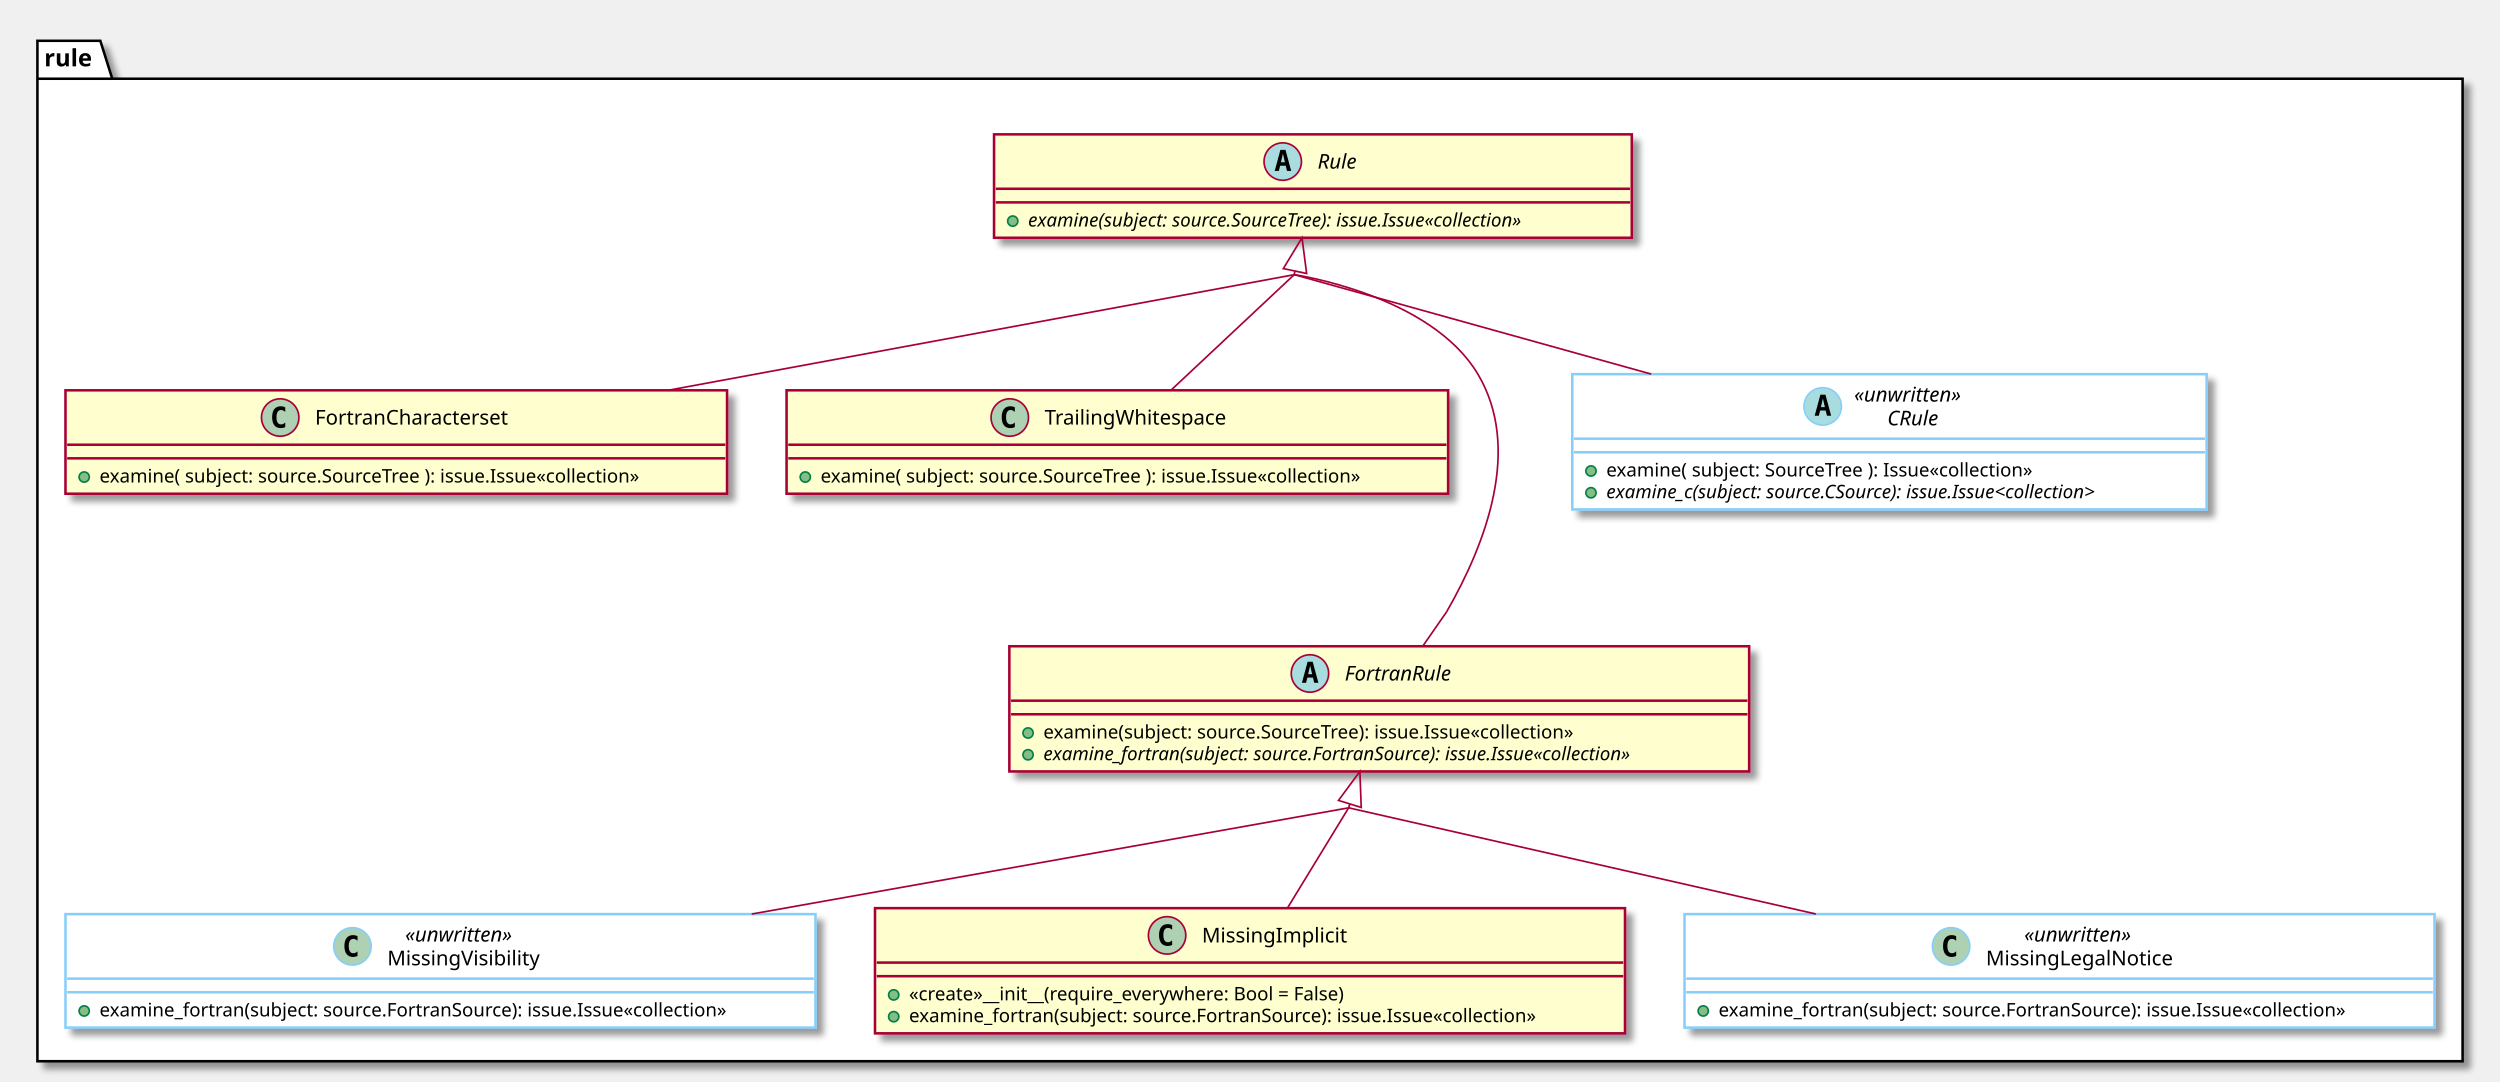
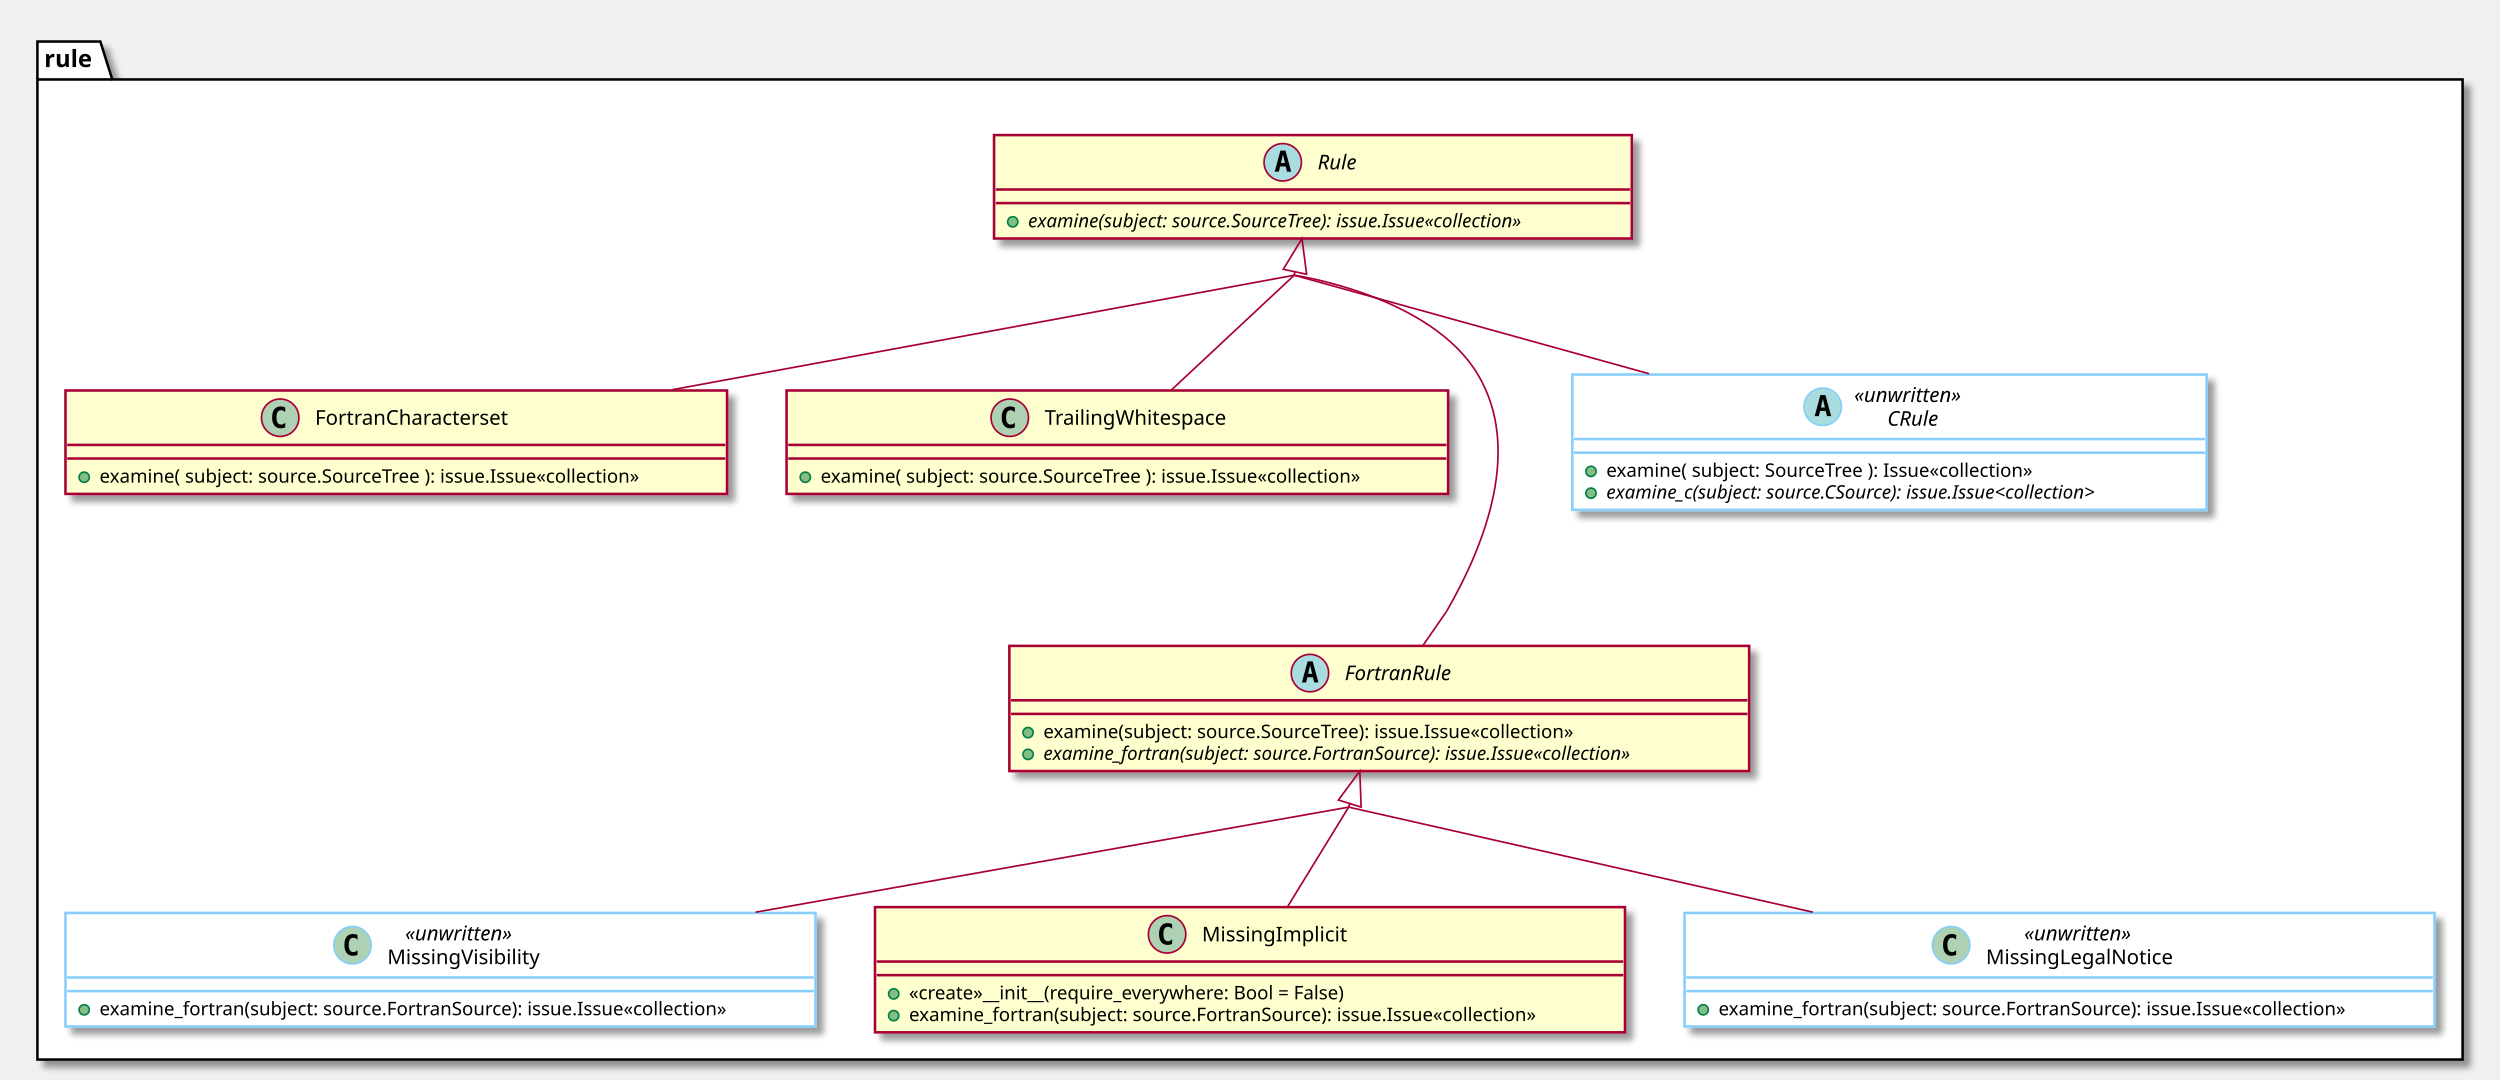
- <svg xmlns="http://www.w3.org/2000/svg" contentScriptType="application/ecmascript" contentStyleType="text/css" height="636px" preserveAspectRatio="none" style="width:1470px;height:636px;" version="1.1" viewBox="0 0 1470 636" width="1470px" zoomAndPan="magnify">
+ <svg xmlns="http://www.w3.org/2000/svg" contentScriptType="application/ecmascript" contentStyleType="text/css" height="635px" preserveAspectRatio="none" style="width:1470px;height:635px;" version="1.1" viewBox="0 0 1470 635" width="1470px" zoomAndPan="magnify">
  <defs>
    <filter height="300%" id="ff4th6ioobx0o" width="300%" x="-1" y="-1">
      <feGaussianBlur result="blurOut" stdDeviation="2.0" />
      <feColorMatrix in="blurOut" result="blurOut2" type="matrix" values="0 0 0 0 0 0 0 0 0 0 0 0 0 0 0 0 0 0 .4 0" />
      <feOffset dx="4.0" dy="4.0" in="blurOut2" result="blurOut3" />
      <feBlend in="SourceGraphic" in2="blurOut3" mode="normal" />
    </filter>
  </defs>
  <g>
-     <polygon fill="#FFFFFF" filter="url(#ff4th6ioobx0o)" points="22,24,59,24,66,46.297,1448,46.297,1448,624,22,624,22,24" style="stroke: #000000; stroke-width: 1.5;" />
-     <line style="stroke: #000000; stroke-width: 1.5;" x1="22" x2="66" y1="46.297" y2="46.297" />
-     <text fill="#000000" font-family="sans-serif" font-size="14" font-weight="bold" lengthAdjust="spacingAndGlyphs" textLength="31" x="26" y="38.995">rule</text>
-     <rect fill="#FEFECE" filter="url(#ff4th6ioobx0o)" height="60.805" id="rule.Rule" style="stroke: #A80036; stroke-width: 1.5;" width="375" x="584.5" y="79" />
-     <ellipse cx="754.25" cy="95" fill="#A9DCDF" rx="11" ry="11" style="stroke: #A80036; stroke-width: 1.0;" />
-     <path d="M754.359,90.344 L753.203,95.422 L755.531,95.422 L754.359,90.344 Z M752.875,88.109 L755.859,88.109 L759.219,100.5 L756.766,100.5 L756,97.438 L752.719,97.438 L751.969,100.5 L749.531,100.5 L752.875,88.109 Z " />
-     <text fill="#000000" font-family="sans-serif" font-size="12" font-style="italic" lengthAdjust="spacingAndGlyphs" textLength="27" x="774.75" y="99.154">Rule</text>
-     <line style="stroke: #A80036; stroke-width: 1.5;" x1="585.5" x2="958.5" y1="111" y2="111" />
-     <line style="stroke: #A80036; stroke-width: 1.5;" x1="585.5" x2="958.5" y1="119" y2="119" />
-     <ellipse cx="595.5" cy="130" fill="#84BE84" rx="3" ry="3" style="stroke: #038048; stroke-width: 1.0;" />
-     <text fill="#000000" font-family="sans-serif" font-size="11" font-style="italic" lengthAdjust="spacingAndGlyphs" textLength="349" x="604.5" y="133.21">examine(subject: source.SourceTree): issue.Issue«collection»</text>
-     <polygon fill="none" points="765.581,139.805,768.298,160.819,754.6,157.927" style="stroke: #A80036; stroke-width: 1.0;" />
-     <line style="stroke: #A80036; stroke-width: 1.0;" x1="761.449" x2="761" y1="159.373" y2="161.5" />
-     <rect fill="#FEFECE" filter="url(#ff4th6ioobx0o)" height="60.805" id="rule.FortranCharacterset" style="stroke: #A80036; stroke-width: 1.5;" width="389" x="38.5" y="229.5" />
-     <ellipse cx="164.75" cy="245.5" fill="#ADD1B2" rx="11" ry="11" style="stroke: #A80036; stroke-width: 1.0;" />
-     <path d="M167.719,251.141 Q167.141,251.438 166.5,251.578 Q165.859,251.734 165.156,251.734 Q162.656,251.734 161.328,250.094 Q160.016,248.438 160.016,245.312 Q160.016,242.188 161.328,240.531 Q162.656,238.875 165.156,238.875 Q165.859,238.875 166.5,239.031 Q167.156,239.188 167.719,239.484 L167.719,242.203 Q167.094,241.625 166.5,241.359 Q165.906,241.078 165.281,241.078 Q163.938,241.078 163.25,242.156 Q162.562,243.219 162.562,245.312 Q162.562,247.406 163.25,248.484 Q163.938,249.547 165.281,249.547 Q165.906,249.547 166.5,249.281 Q167.094,249 167.719,248.422 L167.719,251.141 Z " />
-     <text fill="#000000" font-family="sans-serif" font-size="12" lengthAdjust="spacingAndGlyphs" textLength="128" x="185.25" y="249.654">FortranCharacterset</text>
-     <line style="stroke: #A80036; stroke-width: 1.5;" x1="39.5" x2="426.5" y1="261.5" y2="261.5" />
-     <line style="stroke: #A80036; stroke-width: 1.5;" x1="39.5" x2="426.5" y1="269.5" y2="269.5" />
-     <ellipse cx="49.5" cy="280.5" fill="#84BE84" rx="3" ry="3" style="stroke: #038048; stroke-width: 1.0;" />
-     <text fill="#000000" font-family="sans-serif" font-size="11" lengthAdjust="spacingAndGlyphs" textLength="363" x="58.5" y="283.71">examine( subject: source.SourceTree ): issue.Issue«collection»</text>
-     <rect fill="#FEFECE" filter="url(#ff4th6ioobx0o)" height="60.805" id="rule.TrailingWhitespace" style="stroke: #A80036; stroke-width: 1.5;" width="389" x="462.5" y="229.5" />
-     <ellipse cx="593.75" cy="245.5" fill="#ADD1B2" rx="11" ry="11" style="stroke: #A80036; stroke-width: 1.0;" />
-     <path d="M596.719,251.141 Q596.141,251.438 595.5,251.578 Q594.859,251.734 594.156,251.734 Q591.656,251.734 590.328,250.094 Q589.016,248.438 589.016,245.312 Q589.016,242.188 590.328,240.531 Q591.656,238.875 594.156,238.875 Q594.859,238.875 595.5,239.031 Q596.156,239.188 596.719,239.484 L596.719,242.203 Q596.094,241.625 595.5,241.359 Q594.906,241.078 594.281,241.078 Q592.938,241.078 592.25,242.156 Q591.562,243.219 591.562,245.312 Q591.562,247.406 592.25,248.484 Q592.938,249.547 594.281,249.547 Q594.906,249.547 595.5,249.281 Q596.094,249 596.719,248.422 L596.719,251.141 Z " />
-     <text fill="#000000" font-family="sans-serif" font-size="12" lengthAdjust="spacingAndGlyphs" textLength="118" x="614.25" y="249.654">TrailingWhitespace</text>
-     <line style="stroke: #A80036; stroke-width: 1.5;" x1="463.5" x2="850.5" y1="261.5" y2="261.5" />
-     <line style="stroke: #A80036; stroke-width: 1.5;" x1="463.5" x2="850.5" y1="269.5" y2="269.5" />
-     <ellipse cx="473.5" cy="280.5" fill="#84BE84" rx="3" ry="3" style="stroke: #038048; stroke-width: 1.0;" />
-     <text fill="#000000" font-family="sans-serif" font-size="11" lengthAdjust="spacingAndGlyphs" textLength="363" x="482.5" y="283.71">examine( subject: source.SourceTree ): issue.Issue«collection»</text>
-     <rect fill="#FEFECE" filter="url(#ff4th6ioobx0o)" height="73.609" id="rule.FortranRule" style="stroke: #A80036; stroke-width: 1.5;" width="435" x="593.5" y="380" />
-     <ellipse cx="770.25" cy="396" fill="#A9DCDF" rx="11" ry="11" style="stroke: #A80036; stroke-width: 1.0;" />
-     <path d="M770.359,391.344 L769.203,396.422 L771.531,396.422 L770.359,391.344 Z M768.875,389.109 L771.859,389.109 L775.219,401.5 L772.766,401.5 L772,398.438 L768.719,398.438 L767.969,401.5 L765.531,401.5 L768.875,389.109 Z " />
-     <text fill="#000000" font-family="sans-serif" font-size="12" font-style="italic" lengthAdjust="spacingAndGlyphs" textLength="73" x="790.75" y="400.154">FortranRule</text>
-     <line style="stroke: #A80036; stroke-width: 1.5;" x1="594.5" x2="1027.5" y1="412" y2="412" />
-     <line style="stroke: #A80036; stroke-width: 1.5;" x1="594.5" x2="1027.5" y1="420" y2="420" />
-     <ellipse cx="604.5" cy="431" fill="#84BE84" rx="3" ry="3" style="stroke: #038048; stroke-width: 1.0;" />
-     <text fill="#000000" font-family="sans-serif" font-size="11" lengthAdjust="spacingAndGlyphs" textLength="355" x="613.5" y="434.21">examine(subject: source.SourceTree): issue.Issue«collection»</text>
-     <ellipse cx="604.5" cy="443.805" fill="#84BE84" rx="3" ry="3" style="stroke: #038048; stroke-width: 1.0;" />
-     <text fill="#000000" font-family="sans-serif" font-size="11" font-style="italic" lengthAdjust="spacingAndGlyphs" textLength="409" x="613.5" y="447.015">examine_fortran(subject: source.FortranSource): issue.Issue«collection»</text>
-     <polygon fill="none" points="799.616,453.609,800.394,474.785,787.019,470.648" style="stroke: #A80036; stroke-width: 1.0;" />
-     <line style="stroke: #A80036; stroke-width: 1.0;" x1="793.706" x2="793" y1="472.716" y2="475" />
-     <line style="stroke: #A80036; stroke-width: 1.0;" x1="836.554" x2="850.6" y1="380" y2="359.77" />
-     <rect fill="#FFFFFF" filter="url(#ff4th6ioobx0o)" height="66.742" id="rule.MissingVisibility" style="stroke: #87CEFA; stroke-width: 1.5;" width="441" x="38.5" y="537.5" />
-     <ellipse cx="207.25" cy="556.469" fill="#ADD1B2" rx="11" ry="11" style="stroke: #87CEFA; stroke-width: 1.0;" />
-     <path d="M210.219,562.109 Q209.641,562.406 209,562.547 Q208.359,562.703 207.656,562.703 Q205.156,562.703 203.828,561.062 Q202.516,559.406 202.516,556.281 Q202.516,553.156 203.828,551.5 Q205.156,549.844 207.656,549.844 Q208.359,549.844 209,550 Q209.656,550.156 210.219,550.453 L210.219,553.172 Q209.594,552.594 209,552.328 Q208.406,552.047 207.781,552.047 Q206.438,552.047 205.75,553.125 Q205.062,554.188 205.062,556.281 Q205.062,558.375 205.75,559.453 Q206.438,560.516 207.781,560.516 Q208.406,560.516 209,560.25 Q209.594,559.969 210.219,559.391 L210.219,562.109 Z " />
-     <text fill="#000000" font-family="sans-serif" font-size="12" font-style="italic" lengthAdjust="spacingAndGlyphs" textLength="74" x="238.25" y="553.639">«unwritten»</text>
-     <text fill="#000000" font-family="sans-serif" font-size="12" lengthAdjust="spacingAndGlyphs" textLength="95" x="227.75" y="567.607">MissingVisibility</text>
-     <line style="stroke: #87CEFA; stroke-width: 1.5;" x1="39.5" x2="478.5" y1="575.438" y2="575.438" />
-     <line style="stroke: #87CEFA; stroke-width: 1.5;" x1="39.5" x2="478.5" y1="583.438" y2="583.438" />
-     <ellipse cx="49.5" cy="594.438" fill="#84BE84" rx="3" ry="3" style="stroke: #038048; stroke-width: 1.0;" />
-     <text fill="#000000" font-family="sans-serif" font-size="11" lengthAdjust="spacingAndGlyphs" textLength="415" x="58.5" y="597.648">examine_fortran(subject: source.FortranSource): issue.Issue«collection»</text>
-     <rect fill="#FEFECE" filter="url(#ff4th6ioobx0o)" height="73.609" id="rule.MissingImplicit" style="stroke: #A80036; stroke-width: 1.5;" width="441" x="514.5" y="534" />
-     <ellipse cx="686.25" cy="550" fill="#ADD1B2" rx="11" ry="11" style="stroke: #A80036; stroke-width: 1.0;" />
-     <path d="M689.219,555.641 Q688.641,555.938 688,556.078 Q687.359,556.234 686.656,556.234 Q684.156,556.234 682.828,554.594 Q681.516,552.938 681.516,549.812 Q681.516,546.688 682.828,545.031 Q684.156,543.375 686.656,543.375 Q687.359,543.375 688,543.531 Q688.656,543.688 689.219,543.984 L689.219,546.703 Q688.594,546.125 688,545.859 Q687.406,545.578 686.781,545.578 Q685.438,545.578 684.75,546.656 Q684.062,547.719 684.062,549.812 Q684.062,551.906 684.75,552.984 Q685.438,554.047 686.781,554.047 Q687.406,554.047 688,553.781 Q688.594,553.5 689.219,552.922 L689.219,555.641 Z " />
-     <text fill="#000000" font-family="sans-serif" font-size="12" lengthAdjust="spacingAndGlyphs" textLength="89" x="706.75" y="554.154">MissingImplicit</text>
-     <line style="stroke: #A80036; stroke-width: 1.5;" x1="515.5" x2="954.5" y1="566" y2="566" />
-     <line style="stroke: #A80036; stroke-width: 1.5;" x1="515.5" x2="954.5" y1="574" y2="574" />
-     <ellipse cx="525.5" cy="585" fill="#84BE84" rx="3" ry="3" style="stroke: #038048; stroke-width: 1.0;" />
-     <text fill="#000000" font-family="sans-serif" font-size="11" lengthAdjust="spacingAndGlyphs" textLength="292" x="534.5" y="588.21">«create»__init__(require_everywhere: Bool = False)</text>
-     <ellipse cx="525.5" cy="597.805" fill="#84BE84" rx="3" ry="3" style="stroke: #038048; stroke-width: 1.0;" />
-     <text fill="#000000" font-family="sans-serif" font-size="11" lengthAdjust="spacingAndGlyphs" textLength="415" x="534.5" y="601.015">examine_fortran(subject: source.FortranSource): issue.Issue«collection»</text>
-     <rect fill="#FFFFFF" filter="url(#ff4th6ioobx0o)" height="66.742" id="rule.MissingLegalNotice" style="stroke: #87CEFA; stroke-width: 1.5;" width="441" x="990.5" y="537.5" />
-     <ellipse cx="1147.25" cy="556.469" fill="#ADD1B2" rx="11" ry="11" style="stroke: #87CEFA; stroke-width: 1.0;" />
-     <path d="M1150.219,562.109 Q1149.641,562.406 1149,562.547 Q1148.359,562.703 1147.656,562.703 Q1145.156,562.703 1143.828,561.062 Q1142.516,559.406 1142.516,556.281 Q1142.516,553.156 1143.828,551.5 Q1145.156,549.844 1147.656,549.844 Q1148.359,549.844 1149,550 Q1149.656,550.156 1150.219,550.453 L1150.219,553.172 Q1149.594,552.594 1149,552.328 Q1148.406,552.047 1147.781,552.047 Q1146.438,552.047 1145.75,553.125 Q1145.062,554.188 1145.062,556.281 Q1145.062,558.375 1145.75,559.453 Q1146.438,560.516 1147.781,560.516 Q1148.406,560.516 1149,560.25 Q1149.594,559.969 1150.219,559.391 L1150.219,562.109 Z " />
-     <text fill="#000000" font-family="sans-serif" font-size="12" font-style="italic" lengthAdjust="spacingAndGlyphs" textLength="74" x="1190.25" y="553.639">«unwritten»</text>
-     <text fill="#000000" font-family="sans-serif" font-size="12" lengthAdjust="spacingAndGlyphs" textLength="119" x="1167.75" y="567.607">MissingLegalNotice</text>
-     <line style="stroke: #87CEFA; stroke-width: 1.5;" x1="991.5" x2="1430.5" y1="575.438" y2="575.438" />
-     <line style="stroke: #87CEFA; stroke-width: 1.5;" x1="991.5" x2="1430.5" y1="583.438" y2="583.438" />
-     <ellipse cx="1001.5" cy="594.438" fill="#84BE84" rx="3" ry="3" style="stroke: #038048; stroke-width: 1.0;" />
-     <text fill="#000000" font-family="sans-serif" font-size="11" lengthAdjust="spacingAndGlyphs" textLength="415" x="1010.5" y="597.648">examine_fortran(subject: source.FortranSource): issue.Issue«collection»</text>
-     <rect fill="#FFFFFF" filter="url(#ff4th6ioobx0o)" height="79.547" id="rule.CRule" style="stroke: #87CEFA; stroke-width: 1.5;" width="373" x="924.5" y="220" />
-     <ellipse cx="1071.75" cy="238.969" fill="#A9DCDF" rx="11" ry="11" style="stroke: #87CEFA; stroke-width: 1.0;" />
-     <path d="M1071.859,234.312 L1070.703,239.391 L1073.031,239.391 L1071.859,234.312 Z M1070.375,232.078 L1073.359,232.078 L1076.719,244.469 L1074.266,244.469 L1073.5,241.406 L1070.219,241.406 L1069.469,244.469 L1067.031,244.469 L1070.375,232.078 Z " />
-     <text fill="#000000" font-family="sans-serif" font-size="12" font-style="italic" lengthAdjust="spacingAndGlyphs" textLength="74" x="1090.25" y="236.139">«unwritten»</text>
-     <text fill="#000000" font-family="sans-serif" font-size="12" font-style="italic" lengthAdjust="spacingAndGlyphs" textLength="35" x="1109.75" y="250.107">CRule</text>
-     <line style="stroke: #87CEFA; stroke-width: 1.5;" x1="925.5" x2="1296.5" y1="257.938" y2="257.938" />
-     <line style="stroke: #87CEFA; stroke-width: 1.5;" x1="925.5" x2="1296.5" y1="265.938" y2="265.938" />
-     <ellipse cx="935.5" cy="276.938" fill="#84BE84" rx="3" ry="3" style="stroke: #038048; stroke-width: 1.0;" />
-     <text fill="#000000" font-family="sans-serif" font-size="11" lengthAdjust="spacingAndGlyphs" textLength="285" x="944.5" y="280.148">examine( subject: SourceTree ): Issue«collection»</text>
-     <ellipse cx="935.5" cy="289.742" fill="#84BE84" rx="3" ry="3" style="stroke: #038048; stroke-width: 1.0;" />
-     <text fill="#000000" font-family="sans-serif" font-size="11" font-style="italic" lengthAdjust="spacingAndGlyphs" textLength="347" x="944.5" y="292.953">examine_c(subject: source.CSource): issue.Issue&lt;collection&gt;</text>
-     <path d="M761,161.5 C761,161.5 548.25,200.79 392.85,229.48 " fill="none" id="rule.Rule&lt;-rule.FortranCharacterset" style="stroke: #A80036; stroke-width: 1.0;" />
-     <path d="M761,161.5 C761,161.5 719.1,200.79 688.49,229.48 " fill="none" id="rule.Rule&lt;-rule.TrailingWhitespace" style="stroke: #A80036; stroke-width: 1.0;" />
-     <path d="M761,161.5 C761,161.5 841.07,173.1 869,220 C894.79,263.29 874.12,318.86 850.6,359.77 " fill="none" id="rule.Rule&lt;-rule.FortranRule" style="stroke: #A80036; stroke-width: 1.0;" />
-     <path d="M793,475 C793,475 596.61,509.94 442.03,537.44 " fill="none" id="rule.FortranRule&lt;-rule.MissingVisibility" style="stroke: #A80036; stroke-width: 1.0;" />
-     <path d="M793,475 C793,475 773.48,506.97 757.09,533.81 " fill="none" id="rule.FortranRule&lt;-rule.MissingImplicit" style="stroke: #A80036; stroke-width: 1.0;" />
-     <path d="M793,475 C793,475 946.73,509.94 1067.73,537.44 " fill="none" id="rule.FortranRule&lt;-rule.MissingLegalNotice" style="stroke: #A80036; stroke-width: 1.0;" />
-     <path d="M761,161.5 C761,161.5 873.48,192.83 970.91,219.97 " fill="none" id="rule.Rule&lt;-rule.CRule" style="stroke: #A80036; stroke-width: 1.0;" />
+     <polygon fill="#FFFFFF" filter="url(#ff4th6ioobx0o)" points="22,24.43,59,24.43,66,46.727,1448,46.727,1448,623,22,623,22,24.43" style="stroke: #000000; stroke-width: 1.5;" />
+     <line style="stroke: #000000; stroke-width: 1.5;" x1="22" x2="66" y1="46.727" y2="46.727" />
+     <text fill="#000000" font-family="sans-serif" font-size="14" font-weight="bold" lengthAdjust="spacingAndGlyphs" textLength="31" x="26" y="39.425">rule</text>
+     <rect fill="#FEFECE" filter="url(#ff4th6ioobx0o)" height="60.805" id="rule.Rule" style="stroke: #A80036; stroke-width: 1.5;" width="375" x="584.5" y="79.43" />
+     <ellipse cx="754.25" cy="95.43" fill="#A9DCDF" rx="11" ry="11" style="stroke: #A80036; stroke-width: 1.0;" />
+     <path d="M754.359,90.774 L753.203,95.852 L755.531,95.852 L754.359,90.774 Z M752.875,88.539 L755.859,88.539 L759.219,100.93 L756.766,100.93 L756,97.868 L752.719,97.868 L751.969,100.93 L749.531,100.93 L752.875,88.539 Z " />
+     <text fill="#000000" font-family="sans-serif" font-size="12" font-style="italic" lengthAdjust="spacingAndGlyphs" textLength="27" x="774.75" y="99.584">Rule</text>
+     <line style="stroke: #A80036; stroke-width: 1.5;" x1="585.5" x2="958.5" y1="111.43" y2="111.43" />
+     <line style="stroke: #A80036; stroke-width: 1.5;" x1="585.5" x2="958.5" y1="119.43" y2="119.43" />
+     <ellipse cx="595.5" cy="130.43" fill="#84BE84" rx="3" ry="3" style="stroke: #038048; stroke-width: 1.0;" />
+     <text fill="#000000" font-family="sans-serif" font-size="11" font-style="italic" lengthAdjust="spacingAndGlyphs" textLength="349" x="604.5" y="133.64">examine(subject: source.SourceTree): issue.Issue«collection»</text>
+     <polygon fill="none" points="765.568,140.235,768.278,161.25,754.581,158.353" style="stroke: #A80036; stroke-width: 1.0;" />
+     <line style="stroke: #A80036; stroke-width: 1.0;" x1="761.429" x2="761" y1="159.802" y2="161.83" />
+     <rect fill="#FEFECE" filter="url(#ff4th6ioobx0o)" height="60.805" id="rule.FortranCharacterset" style="stroke: #A80036; stroke-width: 1.5;" width="389" x="38.5" y="229.61" />
+     <ellipse cx="164.75" cy="245.61" fill="#ADD1B2" rx="11" ry="11" style="stroke: #A80036; stroke-width: 1.0;" />
+     <path d="M167.719,251.251 Q167.141,251.548 166.5,251.688 Q165.859,251.844 165.156,251.844 Q162.656,251.844 161.328,250.204 Q160.016,248.548 160.016,245.423 Q160.016,242.298 161.328,240.641 Q162.656,238.985 165.156,238.985 Q165.859,238.985 166.5,239.141 Q167.156,239.298 167.719,239.594 L167.719,242.313 Q167.094,241.735 166.5,241.469 Q165.906,241.188 165.281,241.188 Q163.938,241.188 163.25,242.266 Q162.562,243.329 162.562,245.423 Q162.562,247.516 163.25,248.594 Q163.938,249.657 165.281,249.657 Q165.906,249.657 166.5,249.391 Q167.094,249.11 167.719,248.532 L167.719,251.251 Z " />
+     <text fill="#000000" font-family="sans-serif" font-size="12" lengthAdjust="spacingAndGlyphs" textLength="128" x="185.25" y="249.764">FortranCharacterset</text>
+     <line style="stroke: #A80036; stroke-width: 1.5;" x1="39.5" x2="426.5" y1="261.61" y2="261.61" />
+     <line style="stroke: #A80036; stroke-width: 1.5;" x1="39.5" x2="426.5" y1="269.61" y2="269.61" />
+     <ellipse cx="49.5" cy="280.61" fill="#84BE84" rx="3" ry="3" style="stroke: #038048; stroke-width: 1.0;" />
+     <text fill="#000000" font-family="sans-serif" font-size="11" lengthAdjust="spacingAndGlyphs" textLength="363" x="58.5" y="283.82">examine( subject: source.SourceTree ): issue.Issue«collection»</text>
+     <rect fill="#FEFECE" filter="url(#ff4th6ioobx0o)" height="60.805" id="rule.TrailingWhitespace" style="stroke: #A80036; stroke-width: 1.5;" width="389" x="462.5" y="229.61" />
+     <ellipse cx="593.75" cy="245.61" fill="#ADD1B2" rx="11" ry="11" style="stroke: #A80036; stroke-width: 1.0;" />
+     <path d="M596.719,251.251 Q596.141,251.548 595.5,251.688 Q594.859,251.844 594.156,251.844 Q591.656,251.844 590.328,250.204 Q589.016,248.548 589.016,245.423 Q589.016,242.298 590.328,240.641 Q591.656,238.985 594.156,238.985 Q594.859,238.985 595.5,239.141 Q596.156,239.298 596.719,239.594 L596.719,242.313 Q596.094,241.735 595.5,241.469 Q594.906,241.188 594.281,241.188 Q592.938,241.188 592.25,242.266 Q591.562,243.329 591.562,245.423 Q591.562,247.516 592.25,248.594 Q592.938,249.657 594.281,249.657 Q594.906,249.657 595.5,249.391 Q596.094,249.11 596.719,248.532 L596.719,251.251 Z " />
+     <text fill="#000000" font-family="sans-serif" font-size="12" lengthAdjust="spacingAndGlyphs" textLength="118" x="614.25" y="249.764">TrailingWhitespace</text>
+     <line style="stroke: #A80036; stroke-width: 1.5;" x1="463.5" x2="850.5" y1="261.61" y2="261.61" />
+     <line style="stroke: #A80036; stroke-width: 1.5;" x1="463.5" x2="850.5" y1="269.61" y2="269.61" />
+     <ellipse cx="473.5" cy="280.61" fill="#84BE84" rx="3" ry="3" style="stroke: #038048; stroke-width: 1.0;" />
+     <text fill="#000000" font-family="sans-serif" font-size="11" lengthAdjust="spacingAndGlyphs" textLength="363" x="482.5" y="283.82">examine( subject: source.SourceTree ): issue.Issue«collection»</text>
+     <rect fill="#FEFECE" filter="url(#ff4th6ioobx0o)" height="73.609" id="rule.FortranRule" style="stroke: #A80036; stroke-width: 1.5;" width="435" x="593.5" y="379.78" />
+     <ellipse cx="770.25" cy="395.78" fill="#A9DCDF" rx="11" ry="11" style="stroke: #A80036; stroke-width: 1.0;" />
+     <path d="M770.359,391.124 L769.203,396.202 L771.531,396.202 L770.359,391.124 Z M768.875,388.889 L771.859,388.889 L775.219,401.28 L772.766,401.28 L772,398.217 L768.719,398.217 L767.969,401.28 L765.531,401.28 L768.875,388.889 Z " />
+     <text fill="#000000" font-family="sans-serif" font-size="12" font-style="italic" lengthAdjust="spacingAndGlyphs" textLength="73" x="790.75" y="399.934">FortranRule</text>
+     <line style="stroke: #A80036; stroke-width: 1.5;" x1="594.5" x2="1027.5" y1="411.78" y2="411.78" />
+     <line style="stroke: #A80036; stroke-width: 1.5;" x1="594.5" x2="1027.5" y1="419.78" y2="419.78" />
+     <ellipse cx="604.5" cy="430.78" fill="#84BE84" rx="3" ry="3" style="stroke: #038048; stroke-width: 1.0;" />
+     <text fill="#000000" font-family="sans-serif" font-size="11" lengthAdjust="spacingAndGlyphs" textLength="355" x="613.5" y="433.99">examine(subject: source.SourceTree): issue.Issue«collection»</text>
+     <ellipse cx="604.5" cy="443.585" fill="#84BE84" rx="3" ry="3" style="stroke: #038048; stroke-width: 1.0;" />
+     <text fill="#000000" font-family="sans-serif" font-size="11" font-style="italic" lengthAdjust="spacingAndGlyphs" textLength="409" x="613.5" y="446.795">examine_fortran(subject: source.FortranSource): issue.Issue«collection»</text>
+     <polygon fill="none" points="799.579,453.389,800.337,474.565,786.966,470.416" style="stroke: #A80036; stroke-width: 1.0;" />
+     <line style="stroke: #A80036; stroke-width: 1.0;" x1="793.651" x2="793" y1="472.491" y2="474.59" />
+     <line style="stroke: #A80036; stroke-width: 1.0;" x1="836.524" x2="850.56" y1="379.78" y2="359.54" />
+     <rect fill="#FFFFFF" filter="url(#ff4th6ioobx0o)" height="66.742" id="rule.MissingVisibility" style="stroke: #87CEFA; stroke-width: 1.5;" width="441" x="38.5" y="536.82" />
+     <ellipse cx="207.25" cy="555.789" fill="#ADD1B2" rx="11" ry="11" style="stroke: #87CEFA; stroke-width: 1.0;" />
+     <path d="M210.219,561.429 Q209.641,561.726 209,561.867 Q208.359,562.023 207.656,562.023 Q205.156,562.023 203.828,560.383 Q202.516,558.726 202.516,555.601 Q202.516,552.476 203.828,550.82 Q205.156,549.164 207.656,549.164 Q208.359,549.164 209,549.32 Q209.656,549.476 210.219,549.773 L210.219,552.492 Q209.594,551.914 209,551.648 Q208.406,551.367 207.781,551.367 Q206.438,551.367 205.75,552.445 Q205.062,553.508 205.062,555.601 Q205.062,557.695 205.75,558.773 Q206.438,559.836 207.781,559.836 Q208.406,559.836 209,559.57 Q209.594,559.289 210.219,558.711 L210.219,561.429 Z " />
+     <text fill="#000000" font-family="sans-serif" font-size="12" font-style="italic" lengthAdjust="spacingAndGlyphs" textLength="74" x="238.25" y="552.959">«unwritten»</text>
+     <text fill="#000000" font-family="sans-serif" font-size="12" lengthAdjust="spacingAndGlyphs" textLength="95" x="227.75" y="566.927">MissingVisibility</text>
+     <line style="stroke: #87CEFA; stroke-width: 1.5;" x1="39.5" x2="478.5" y1="574.758" y2="574.758" />
+     <line style="stroke: #87CEFA; stroke-width: 1.5;" x1="39.5" x2="478.5" y1="582.758" y2="582.758" />
+     <ellipse cx="49.5" cy="593.758" fill="#84BE84" rx="3" ry="3" style="stroke: #038048; stroke-width: 1.0;" />
+     <text fill="#000000" font-family="sans-serif" font-size="11" lengthAdjust="spacingAndGlyphs" textLength="415" x="58.5" y="596.968">examine_fortran(subject: source.FortranSource): issue.Issue«collection»</text>
+     <rect fill="#FEFECE" filter="url(#ff4th6ioobx0o)" height="73.609" id="rule.MissingImplicit" style="stroke: #A80036; stroke-width: 1.5;" width="441" x="514.5" y="533.39" />
+     <ellipse cx="686.25" cy="549.39" fill="#ADD1B2" rx="11" ry="11" style="stroke: #A80036; stroke-width: 1.0;" />
+     <path d="M689.219,555.031 Q688.641,555.327 688,555.468 Q687.359,555.624 686.656,555.624 Q684.156,555.624 682.828,553.984 Q681.516,552.327 681.516,549.202 Q681.516,546.077 682.828,544.421 Q684.156,542.765 686.656,542.765 Q687.359,542.765 688,542.921 Q688.656,543.077 689.219,543.374 L689.219,546.093 Q688.594,545.515 688,545.249 Q687.406,544.968 686.781,544.968 Q685.438,544.968 684.75,546.046 Q684.062,547.109 684.062,549.202 Q684.062,551.296 684.75,552.374 Q685.438,553.437 686.781,553.437 Q687.406,553.437 688,553.171 Q688.594,552.89 689.219,552.312 L689.219,555.031 Z " />
+     <text fill="#000000" font-family="sans-serif" font-size="12" lengthAdjust="spacingAndGlyphs" textLength="89" x="706.75" y="553.544">MissingImplicit</text>
+     <line style="stroke: #A80036; stroke-width: 1.5;" x1="515.5" x2="954.5" y1="565.39" y2="565.39" />
+     <line style="stroke: #A80036; stroke-width: 1.5;" x1="515.5" x2="954.5" y1="573.39" y2="573.39" />
+     <ellipse cx="525.5" cy="584.39" fill="#84BE84" rx="3" ry="3" style="stroke: #038048; stroke-width: 1.0;" />
+     <text fill="#000000" font-family="sans-serif" font-size="11" lengthAdjust="spacingAndGlyphs" textLength="292" x="534.5" y="587.6">«create»__init__(require_everywhere: Bool = False)</text>
+     <ellipse cx="525.5" cy="597.195" fill="#84BE84" rx="3" ry="3" style="stroke: #038048; stroke-width: 1.0;" />
+     <text fill="#000000" font-family="sans-serif" font-size="11" lengthAdjust="spacingAndGlyphs" textLength="415" x="534.5" y="600.405">examine_fortran(subject: source.FortranSource): issue.Issue«collection»</text>
+     <rect fill="#FFFFFF" filter="url(#ff4th6ioobx0o)" height="66.742" id="rule.MissingLegalNotice" style="stroke: #87CEFA; stroke-width: 1.5;" width="441" x="990.5" y="536.82" />
+     <ellipse cx="1147.25" cy="555.789" fill="#ADD1B2" rx="11" ry="11" style="stroke: #87CEFA; stroke-width: 1.0;" />
+     <path d="M1150.219,561.429 Q1149.641,561.726 1149,561.867 Q1148.359,562.023 1147.656,562.023 Q1145.156,562.023 1143.828,560.383 Q1142.516,558.726 1142.516,555.601 Q1142.516,552.476 1143.828,550.82 Q1145.156,549.164 1147.656,549.164 Q1148.359,549.164 1149,549.32 Q1149.656,549.476 1150.219,549.773 L1150.219,552.492 Q1149.594,551.914 1149,551.648 Q1148.406,551.367 1147.781,551.367 Q1146.438,551.367 1145.75,552.445 Q1145.062,553.508 1145.062,555.601 Q1145.062,557.695 1145.75,558.773 Q1146.438,559.836 1147.781,559.836 Q1148.406,559.836 1149,559.57 Q1149.594,559.289 1150.219,558.711 L1150.219,561.429 Z " />
+     <text fill="#000000" font-family="sans-serif" font-size="12" font-style="italic" lengthAdjust="spacingAndGlyphs" textLength="74" x="1190.25" y="552.959">«unwritten»</text>
+     <text fill="#000000" font-family="sans-serif" font-size="12" lengthAdjust="spacingAndGlyphs" textLength="119" x="1167.75" y="566.927">MissingLegalNotice</text>
+     <line style="stroke: #87CEFA; stroke-width: 1.5;" x1="991.5" x2="1430.5" y1="574.758" y2="574.758" />
+     <line style="stroke: #87CEFA; stroke-width: 1.5;" x1="991.5" x2="1430.5" y1="582.758" y2="582.758" />
+     <ellipse cx="1001.5" cy="593.758" fill="#84BE84" rx="3" ry="3" style="stroke: #038048; stroke-width: 1.0;" />
+     <text fill="#000000" font-family="sans-serif" font-size="11" lengthAdjust="spacingAndGlyphs" textLength="415" x="1010.5" y="596.968">examine_fortran(subject: source.FortranSource): issue.Issue«collection»</text>
+     <rect fill="#FFFFFF" filter="url(#ff4th6ioobx0o)" height="79.547" id="rule.CRule" style="stroke: #87CEFA; stroke-width: 1.5;" width="373" x="924.5" y="220.23" />
+     <ellipse cx="1071.75" cy="239.199" fill="#A9DCDF" rx="11" ry="11" style="stroke: #87CEFA; stroke-width: 1.0;" />
+     <path d="M1071.859,234.542 L1070.703,239.621 L1073.031,239.621 L1071.859,234.542 Z M1070.375,232.308 L1073.359,232.308 L1076.719,244.699 L1074.266,244.699 L1073.5,241.636 L1070.219,241.636 L1069.469,244.699 L1067.031,244.699 L1070.375,232.308 Z " />
+     <text fill="#000000" font-family="sans-serif" font-size="12" font-style="italic" lengthAdjust="spacingAndGlyphs" textLength="74" x="1090.25" y="236.369">«unwritten»</text>
+     <text fill="#000000" font-family="sans-serif" font-size="12" font-style="italic" lengthAdjust="spacingAndGlyphs" textLength="35" x="1109.75" y="250.337">CRule</text>
+     <line style="stroke: #87CEFA; stroke-width: 1.5;" x1="925.5" x2="1296.5" y1="258.168" y2="258.168" />
+     <line style="stroke: #87CEFA; stroke-width: 1.5;" x1="925.5" x2="1296.5" y1="266.168" y2="266.168" />
+     <ellipse cx="935.5" cy="277.168" fill="#84BE84" rx="3" ry="3" style="stroke: #038048; stroke-width: 1.0;" />
+     <text fill="#000000" font-family="sans-serif" font-size="11" lengthAdjust="spacingAndGlyphs" textLength="285" x="944.5" y="280.378">examine( subject: SourceTree ): Issue«collection»</text>
+     <ellipse cx="935.5" cy="289.972" fill="#84BE84" rx="3" ry="3" style="stroke: #038048; stroke-width: 1.0;" />
+     <text fill="#000000" font-family="sans-serif" font-size="11" font-style="italic" lengthAdjust="spacingAndGlyphs" textLength="347" x="944.5" y="293.183">examine_c(subject: source.CSource): issue.Issue&lt;collection&gt;</text>
+     <path d="M761,161.83 C761,161.83 550.54,200.57 395.37,229.13 " fill="none" id="rule.Rule&lt;-rule.FortranCharacterset" style="stroke: #A80036; stroke-width: 1.0;" />
+     <path d="M761,161.83 C761,161.83 719.35,200.75 688.77,229.32 " fill="none" id="rule.Rule&lt;-rule.TrailingWhitespace" style="stroke: #A80036; stroke-width: 1.0;" />
+     <path d="M761,161.83 C761,161.83 841.06,173.36 869,220.23 C894.72,263.39 874.06,318.77 850.56,359.54 " fill="none" id="rule.Rule&lt;-rule.FortranRule" style="stroke: #A80036; stroke-width: 1.0;" />
+     <path d="M793,474.59 C793,474.59 598.5,509.05 444.27,536.37 " fill="none" id="rule.FortranRule&lt;-rule.MissingVisibility" style="stroke: #A80036; stroke-width: 1.0;" />
+     <path d="M793,474.59 C793,474.59 773.48,506.42 757.09,533.16 " fill="none" id="rule.FortranRule&lt;-rule.MissingImplicit" style="stroke: #A80036; stroke-width: 1.0;" />
+     <path d="M793,474.59 C793,474.59 945.25,509.05 1065.98,536.37 " fill="none" id="rule.FortranRule&lt;-rule.MissingLegalNotice" style="stroke: #A80036; stroke-width: 1.0;" />
+     <path d="M761,161.83 C761,161.83 872.51,192.79 969.65,219.76 " fill="none" id="rule.Rule&lt;-rule.CRule" style="stroke: #A80036; stroke-width: 1.0;" />
  </g>
</svg>
